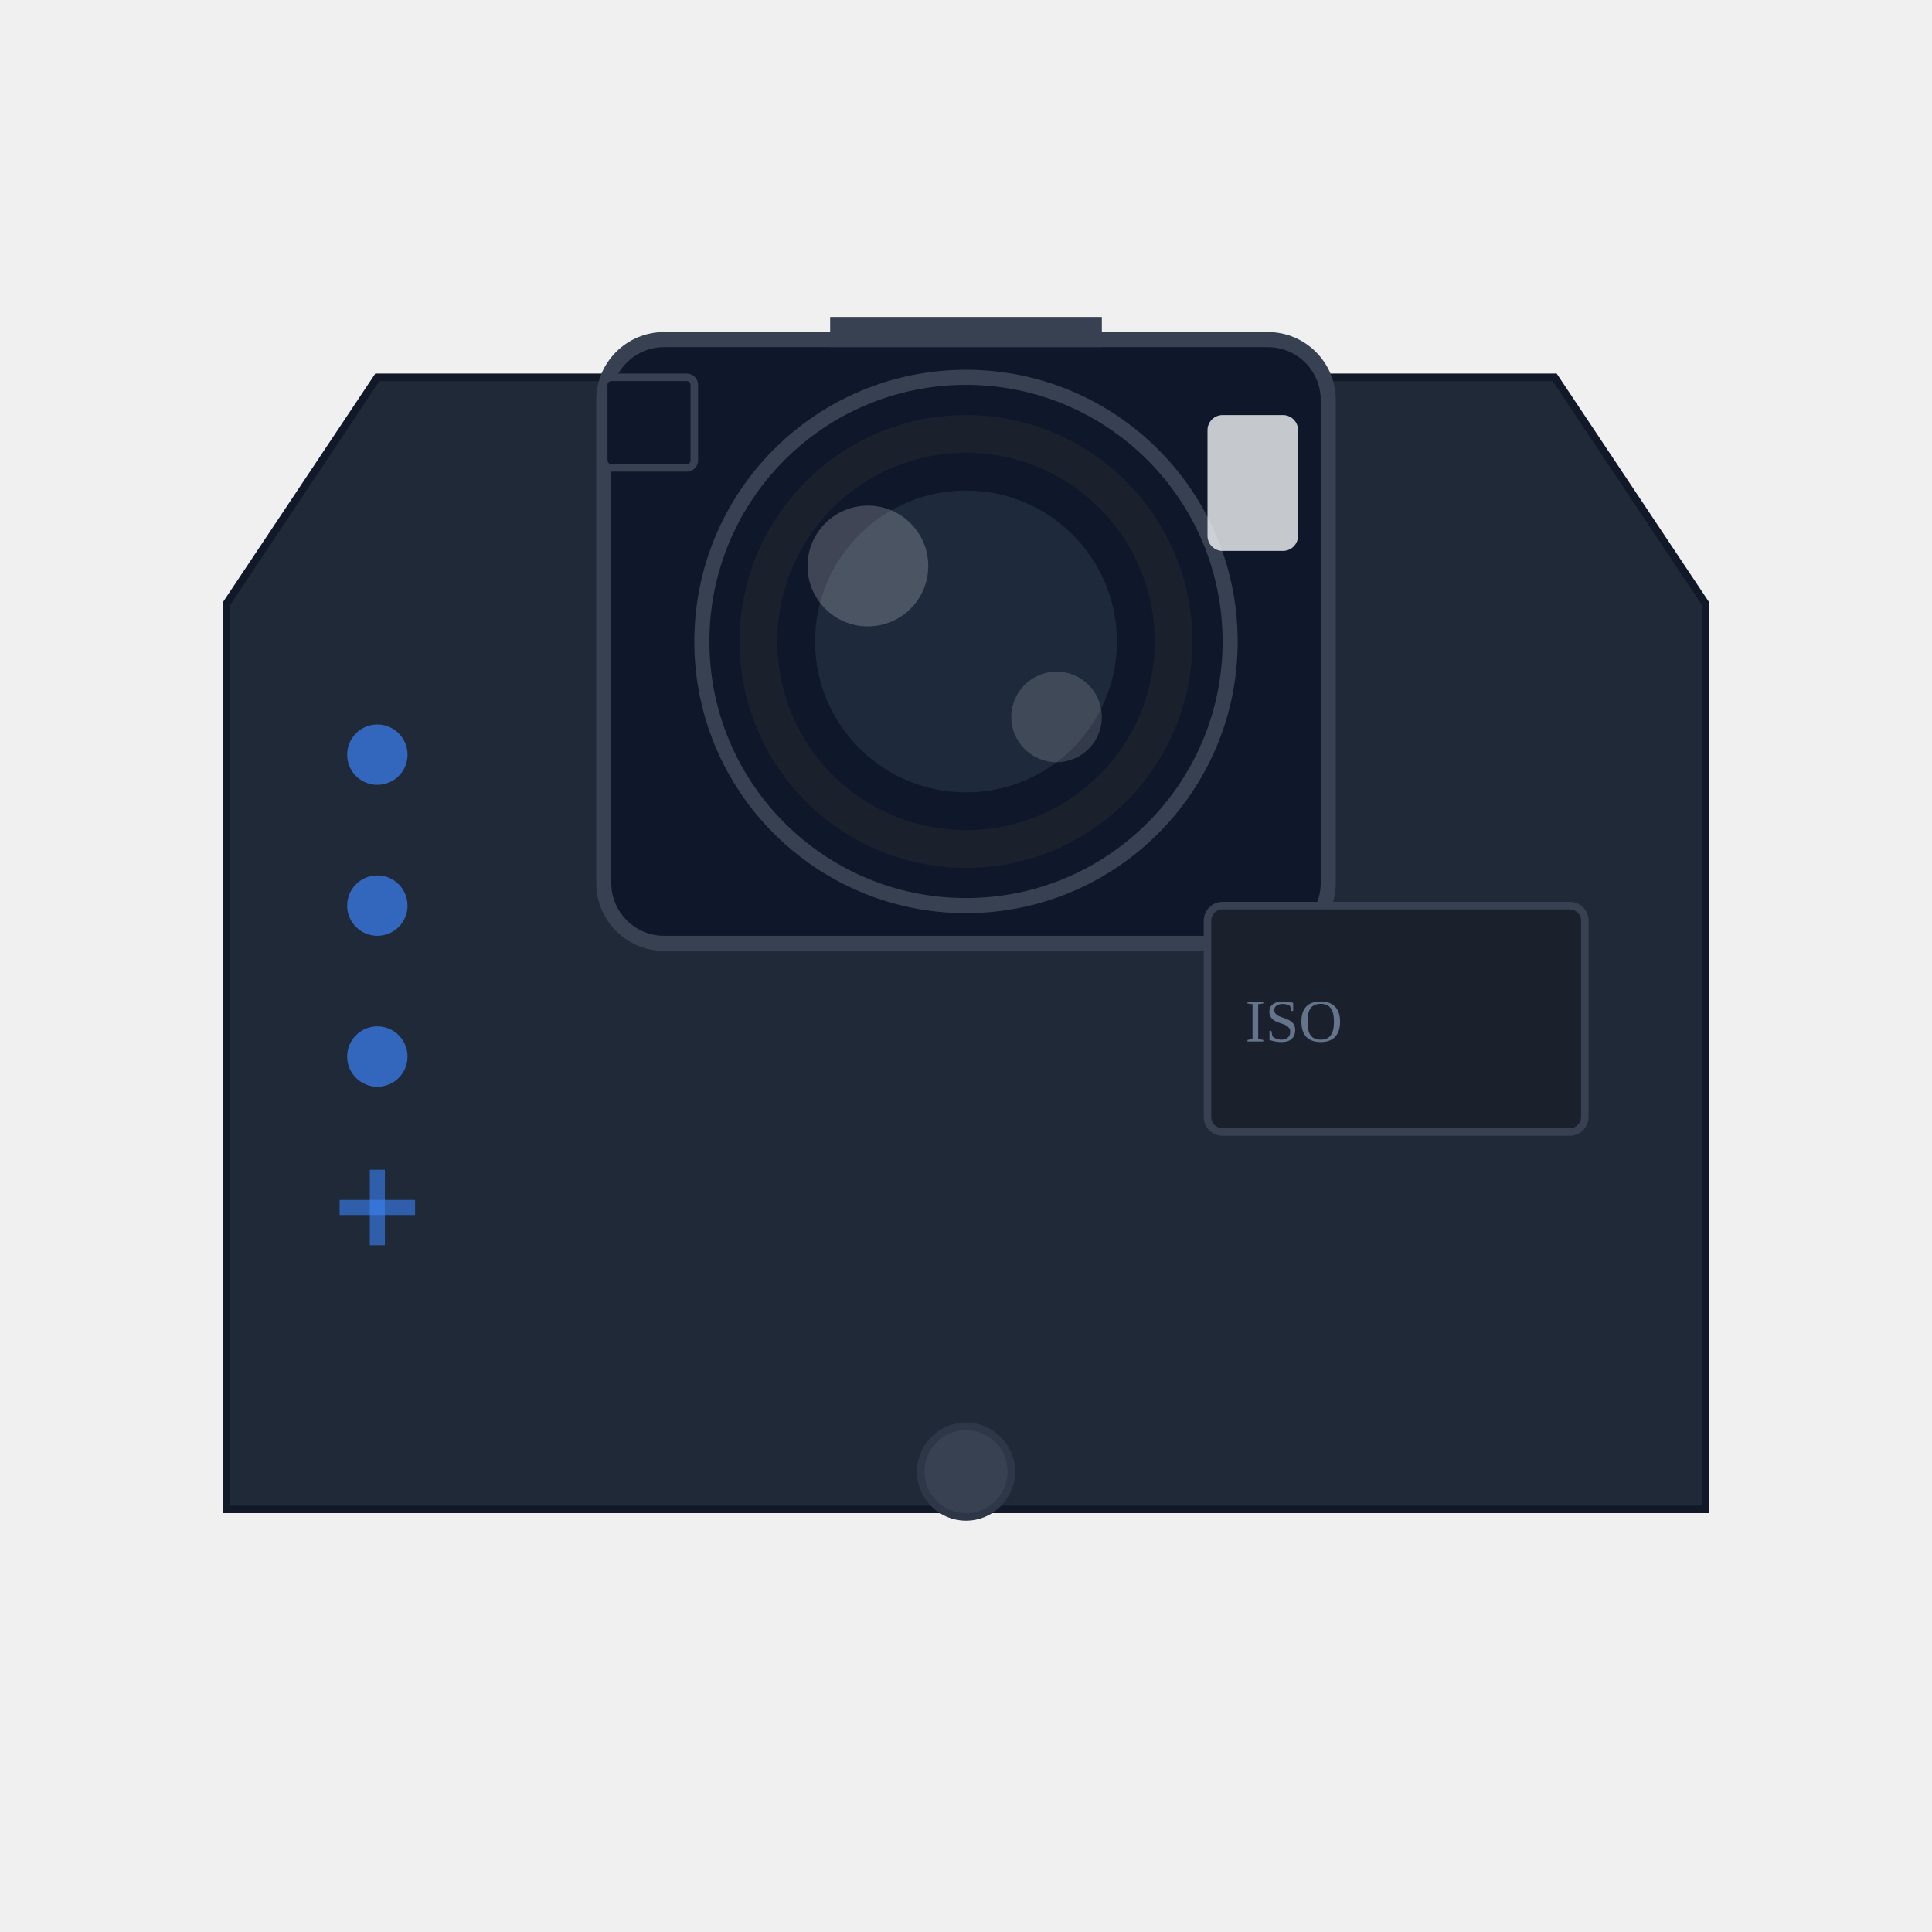
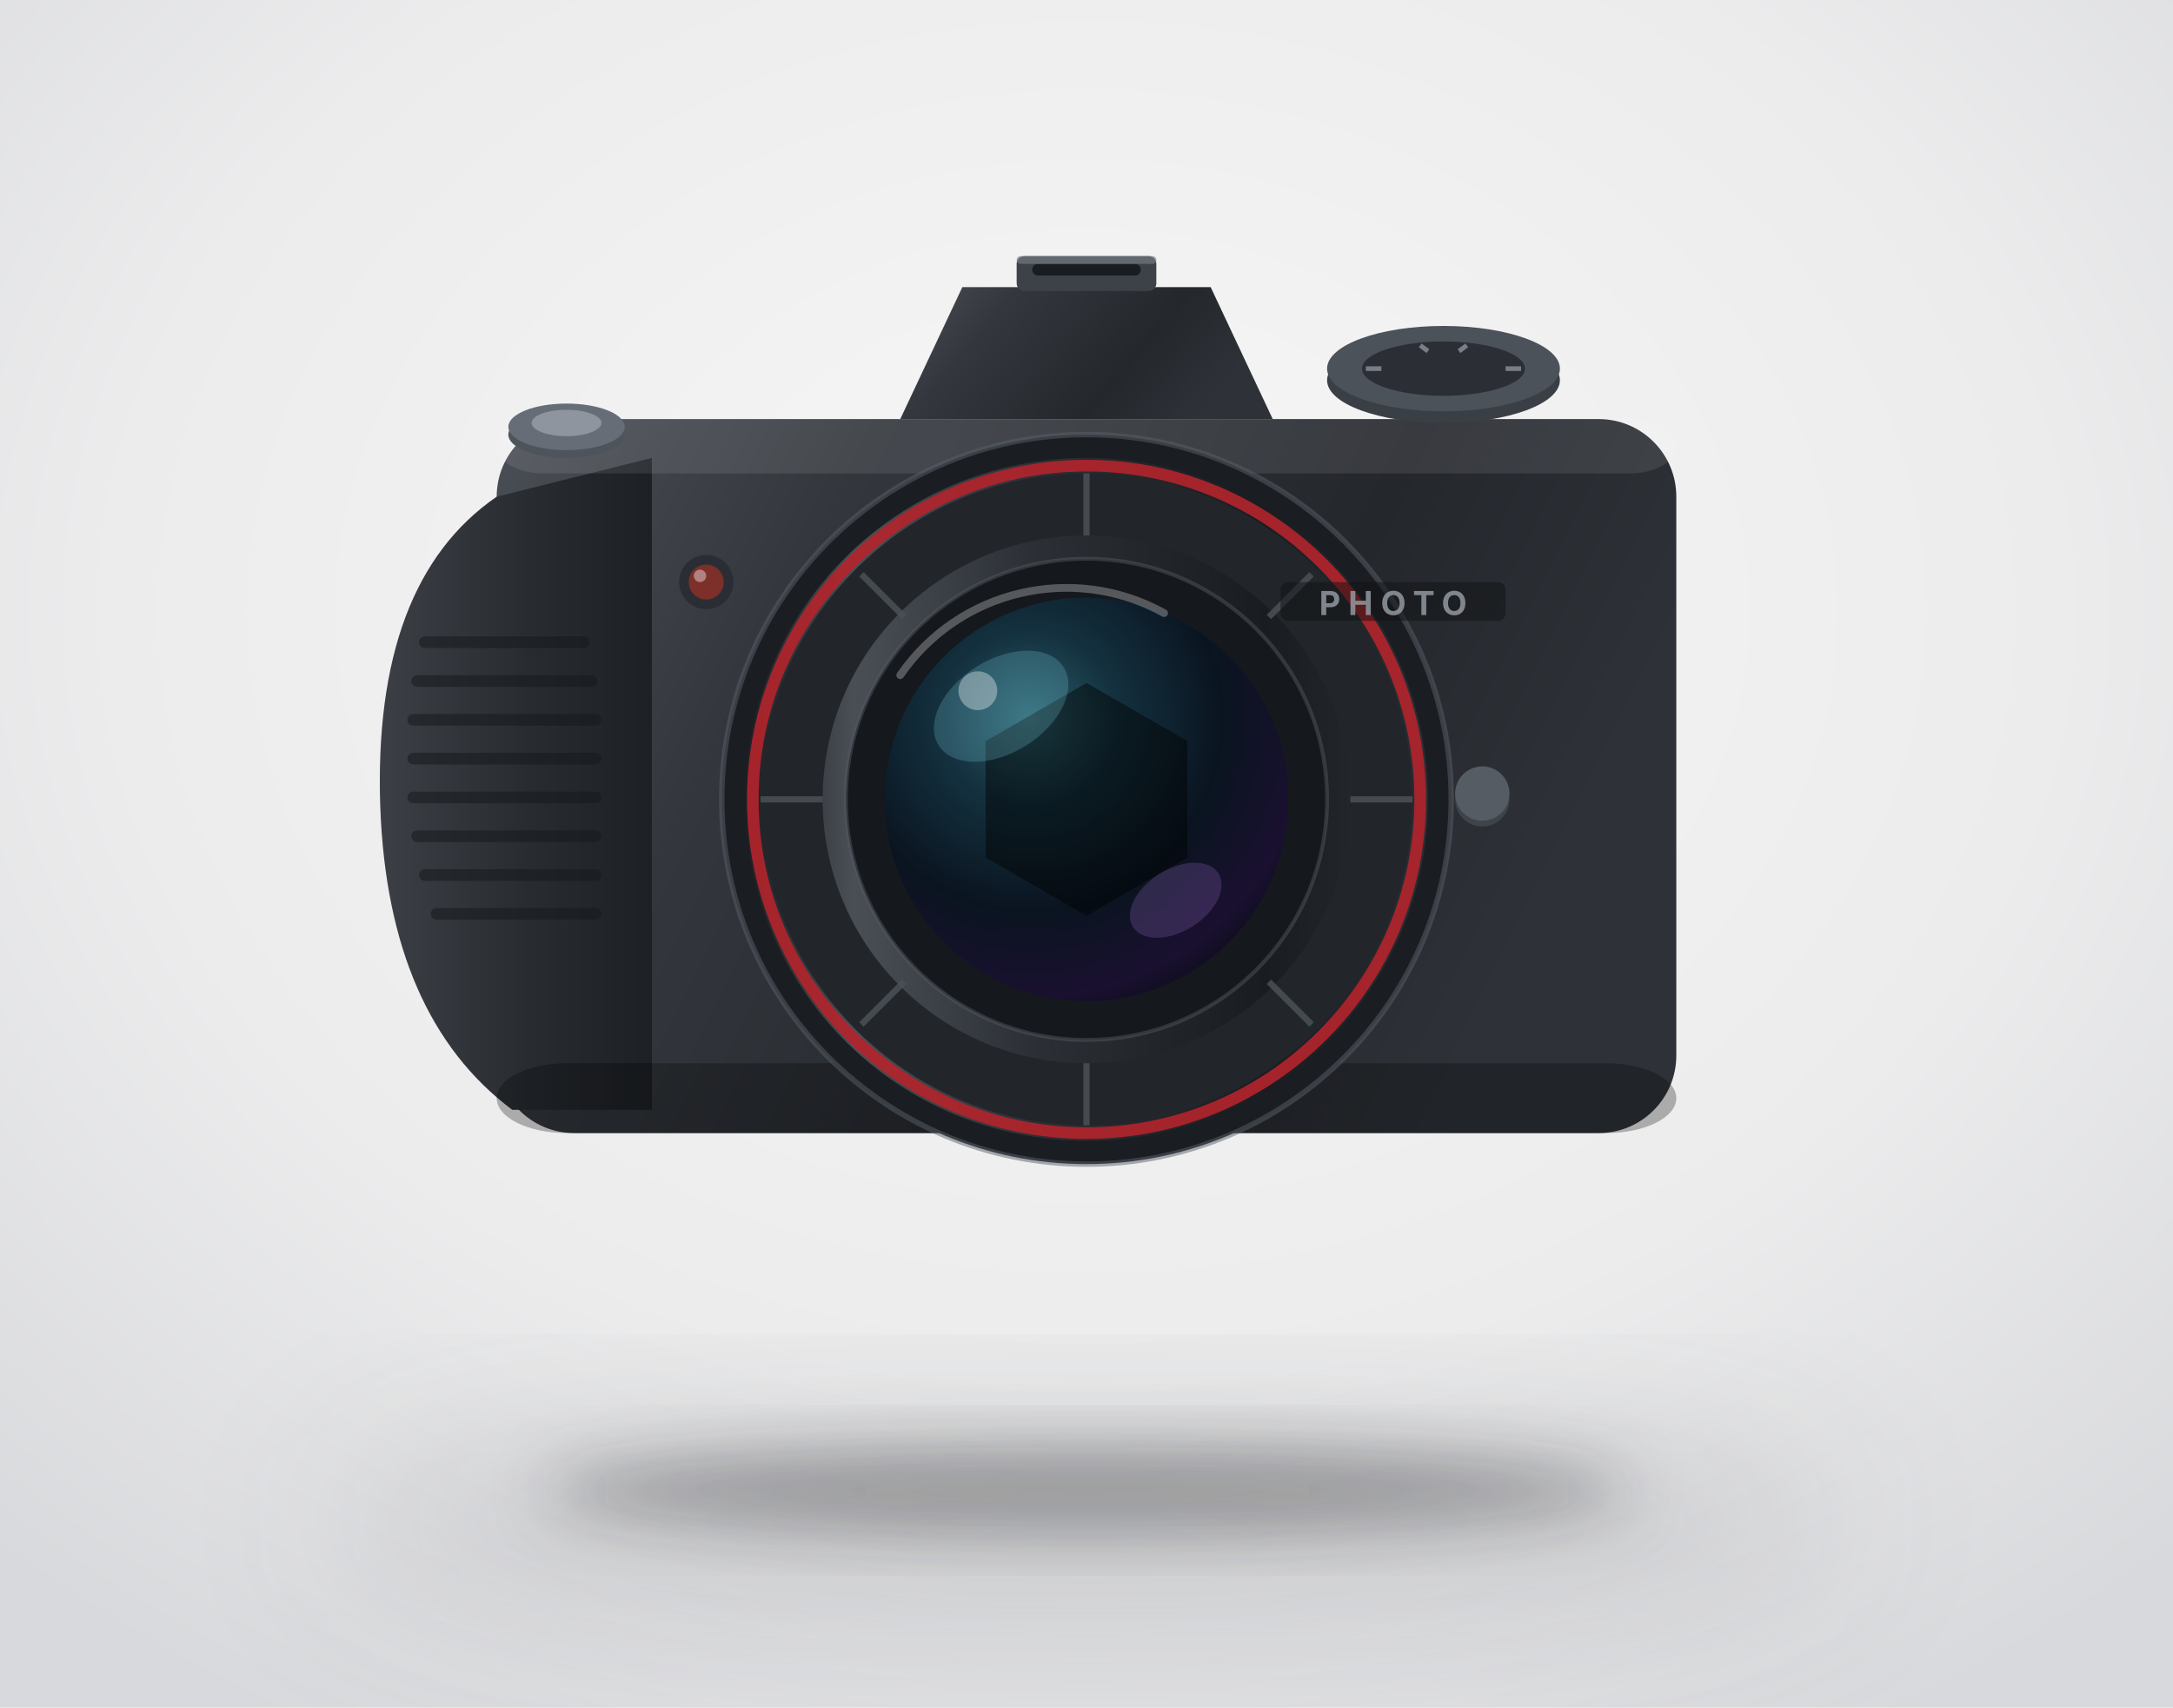
- <svg xmlns="http://www.w3.org/2000/svg" viewBox="0 0 256 256" preserveAspectRatio="xMidYMid meet">
+ <svg xmlns="http://www.w3.org/2000/svg" viewBox="0 0 560 440" preserveAspectRatio="xMidYMid meet">
  <defs>
-     <style>
-       .camera-body { fill: #1f2937; stroke: #111827; stroke-width: 1; }
-       .camera-lens { fill: #0f172a; stroke: #374151; stroke-width: 2; }
-       .camera-accent { fill: #3b82f6; }
-     </style>
+     <radialGradient id="backdrop" cx="50%" cy="36%" r="74%">
+       <stop offset="0%" stop-color="#f7f7f8" />
+       <stop offset="60%" stop-color="#ececed" />
+       <stop offset="100%" stop-color="#d8d9dc" />
+     </radialGradient>
+     <linearGradient id="body" x1="0%" y1="0%" x2="100%" y2="30%">
+       <stop offset="0%" stop-color="#4a4e55" />
+       <stop offset="30%" stop-color="#33373d" />
+       <stop offset="72%" stop-color="#24272c" />
+       <stop offset="100%" stop-color="#2e3238" />
+     </linearGradient>
+     <linearGradient id="grip" x1="0%" y1="0%" x2="100%" y2="0%">
+       <stop offset="0%" stop-color="#3c4046" />
+       <stop offset="55%" stop-color="#282c31" />
+       <stop offset="100%" stop-color="#1d2024" />
+     </linearGradient>
+     <linearGradient id="barrel" x1="0%" y1="0%" x2="100%" y2="0%">
+       <stop offset="0%" stop-color="#1b1e22" />
+       <stop offset="16%" stop-color="#4a4f56" />
+       <stop offset="42%" stop-color="#2c3036" />
+       <stop offset="76%" stop-color="#191c20" />
+       <stop offset="100%" stop-color="#2a2e34" />
+     </linearGradient>
+     <radialGradient id="glass" cx="36%" cy="30%" r="82%">
+       <stop offset="0%" stop-color="#2b5f6b" />
+       <stop offset="26%" stop-color="#14313f" />
+       <stop offset="58%" stop-color="#0a1420" />
+       <stop offset="84%" stop-color="#1a1030" />
+       <stop offset="100%" stop-color="#070a10" />
+     </radialGradient>
+     <filter id="contactBlur" x="-50%" y="-50%" width="200%" height="200%">
+       <feGaussianBlur stdDeviation="8" />
+     </filter>
+     <filter id="ambientBlur" x="-50%" y="-50%" width="200%" height="200%">
+       <feGaussianBlur stdDeviation="22" />
+     </filter>
  </defs>
-   <polygon points="30,80 50,50 206,50 226,80 226,200 30,200" class="camera-body" />
-   <rect x="80" y="45" width="96" height="80" rx="8" class="camera-lens" />
-   <circle cx="128" cy="85" r="35" class="camera-lens" />
-   <circle cx="128" cy="85" r="30" fill="#1a202c" />
-   <circle cx="128" cy="85" r="25" fill="#0f172a" />
-   <circle cx="128" cy="85" r="20" fill="#1e293b" />
-   <circle cx="115" cy="75" r="8" fill="white" opacity="0.2" />
-   <circle cx="140" cy="95" r="6" fill="white" opacity="0.15" />
-   <rect x="160" y="55" width="12" height="18" rx="2" fill="#f3f4f6" opacity="0.8" />
-   <rect x="110" y="42" width="36" height="4" fill="#374151" />
-   <rect x="80" y="50" width="12" height="12" rx="1" fill="#0f172a" stroke="#374151" stroke-width="1" />
-   <circle cx="50" cy="100" r="4" class="camera-accent" opacity="0.7" />
-   <circle cx="50" cy="120" r="4" class="camera-accent" opacity="0.7" />
-   <circle cx="50" cy="140" r="4" class="camera-accent" opacity="0.7" />
-   <line x1="45" y1="160" x2="55" y2="160" stroke="#3b82f6" stroke-width="2" opacity="0.6" />
-   <line x1="50" y1="155" x2="50" y2="165" stroke="#3b82f6" stroke-width="2" opacity="0.6" />
-   <rect x="160" y="120" width="50" height="30" rx="2" fill="#1a202c" stroke="#374151" stroke-width="1" />
-   <text x="165" y="138" font-size="8" fill="#64748b">ISO</text>
-   <circle cx="128" cy="195" r="6" fill="#374151" stroke="#2d3748" stroke-width="1" />
+   <rect width="560" height="440" fill="url(#backdrop)" />
+   <ellipse cx="280" cy="392" rx="196" ry="24" fill="#2b2d33" opacity="0.16" filter="url(#ambientBlur)" />
+   <ellipse cx="280" cy="384" rx="140" ry="11" fill="#1c1e24" opacity="0.34" filter="url(#contactBlur)" />
+   <path d="M 232 108 L 248 74 L 312 74 L 328 108 Z" fill="url(#body)" />
+   <rect x="262" y="66" width="36" height="9" rx="2" fill="#3d4249" />
+   <rect x="266" y="68" width="28" height="3" rx="1.5" fill="#191c20" />
+   <rect x="262" y="66" width="36" height="2" rx="1" fill="#767c85" opacity="0.65" />
+   <rect x="128" y="108" width="304" height="184" rx="20" fill="url(#body)" />
+   <path d="M 128 128 Q 96 150 98 208 Q 100 262 132 286 L 168 286 L 168 118 Z" fill="url(#grip)" />
+   <g fill="#15181c" opacity="0.55">
+     <rect x="108" y="164" width="44" height="3" rx="1.5" />
+     <rect x="106" y="174" width="48" height="3" rx="1.5" />
+     <rect x="105" y="184" width="50" height="3" rx="1.5" />
+     <rect x="105" y="194" width="50" height="3" rx="1.5" />
+     <rect x="105" y="204" width="50" height="3" rx="1.5" />
+     <rect x="106" y="214" width="49" height="3" rx="1.5" />
+     <rect x="108" y="224" width="47" height="3" rx="1.5" />
+     <rect x="111" y="234" width="44" height="3" rx="1.5" />
+   </g>
+   <rect x="128" y="108" width="304" height="14" rx="12" fill="#ffffff" opacity="0.09" />
+   <rect x="128" y="274" width="304" height="18" rx="18" fill="#000000" opacity="0.28" />
+   <ellipse cx="372" cy="98" rx="30" ry="11" fill="#3a3f46" />
+   <ellipse cx="372" cy="95" rx="30" ry="11" fill="#4c525a" />
+   <ellipse cx="372" cy="95" rx="21" ry="7" fill="#2b2f35" />
+   <g stroke="#9aa0a8" stroke-width="1.2" opacity="0.7">
+     <line x1="352" y1="95" x2="356" y2="95" />
+     <line x1="388" y1="95" x2="392" y2="95" />
+     <line x1="366" y1="89" x2="368" y2="90.5" />
+     <line x1="378" y1="89" x2="376" y2="90.5" />
+   </g>
+   <ellipse cx="146" cy="112" rx="15" ry="6" fill="#4e545c" />
+   <ellipse cx="146" cy="110" rx="15" ry="6" fill="#666d76" />
+   <ellipse cx="146" cy="109" rx="9" ry="3.4" fill="#8f959e" />
+   <circle cx="280" cy="206" r="94" fill="#1a1d21" />
+   <circle cx="280" cy="206" r="94" fill="none" stroke="#5a6069" stroke-width="1.4" opacity="0.5" />
+   <circle cx="280" cy="206" r="88" fill="url(#barrel)" />
+   <circle cx="280" cy="206" r="76" fill="none" stroke="#22262b" stroke-width="16" />
+   <g stroke="#4a5057" stroke-width="1.6" opacity="0.85">
+     <line x1="280" y1="122" x2="280" y2="138" />
+     <line x1="222" y1="148" x2="233" y2="159" />
+     <line x1="196" y1="206" x2="212" y2="206" />
+     <line x1="222" y1="264" x2="233" y2="253" />
+     <line x1="280" y1="290" x2="280" y2="274" />
+     <line x1="338" y1="264" x2="327" y2="253" />
+     <line x1="364" y1="206" x2="348" y2="206" />
+     <line x1="338" y1="148" x2="327" y2="159" />
+   </g>
+   <circle cx="280" cy="206" r="62" fill="#15181c" />
+   <circle cx="280" cy="206" r="62" fill="none" stroke="#565c64" stroke-width="1" opacity="0.45" />
+   <circle cx="280" cy="206" r="52" fill="url(#glass)" />
+   <polygon points="280,176 306,191 306,221 280,236 254,221 254,191" fill="#000000" opacity="0.45" />
+   <ellipse cx="258" cy="182" rx="19" ry="12" fill="#7fd4e6" opacity="0.22" transform="rotate(-32 258 182)" />
+   <ellipse cx="303" cy="232" rx="13" ry="8" fill="#c58bff" opacity="0.18" transform="rotate(-32 303 232)" />
+   <circle cx="252" cy="178" r="5" fill="#ffffff" opacity="0.35" />
+   <path d="M 232 174 A 52 52 0 0 1 300 158" stroke="#ffffff" stroke-opacity="0.28" stroke-width="2" fill="none" stroke-linecap="round" />
+   <circle cx="280" cy="206" r="86" fill="none" stroke="#b4232b" stroke-width="3" opacity="0.9" stroke-dasharray="1 0" />
+   <circle cx="382" cy="206" r="7" fill="#3f444b" />
+   <circle cx="382" cy="204.5" r="7" fill="#565c64" />
+   <circle cx="182" cy="150" r="7" fill="#2a2e34" />
+   <circle cx="182" cy="150" r="4.5" fill="#8c2f27" opacity="0.85" />
+   <circle cx="180.4" cy="148.4" r="1.6" fill="#ffffff" opacity="0.4" />
+   <rect x="330" y="150" width="58" height="10" rx="2" fill="#0f1114" opacity="0.5" />
+   <text x="359" y="158.5" text-anchor="middle" font-family="system-ui,-apple-system,'Segoe UI',sans-serif" font-size="8.5" font-weight="700" letter-spacing="2" fill="#9aa0a8" opacity="0.8">PHOTO</text>
</svg>
